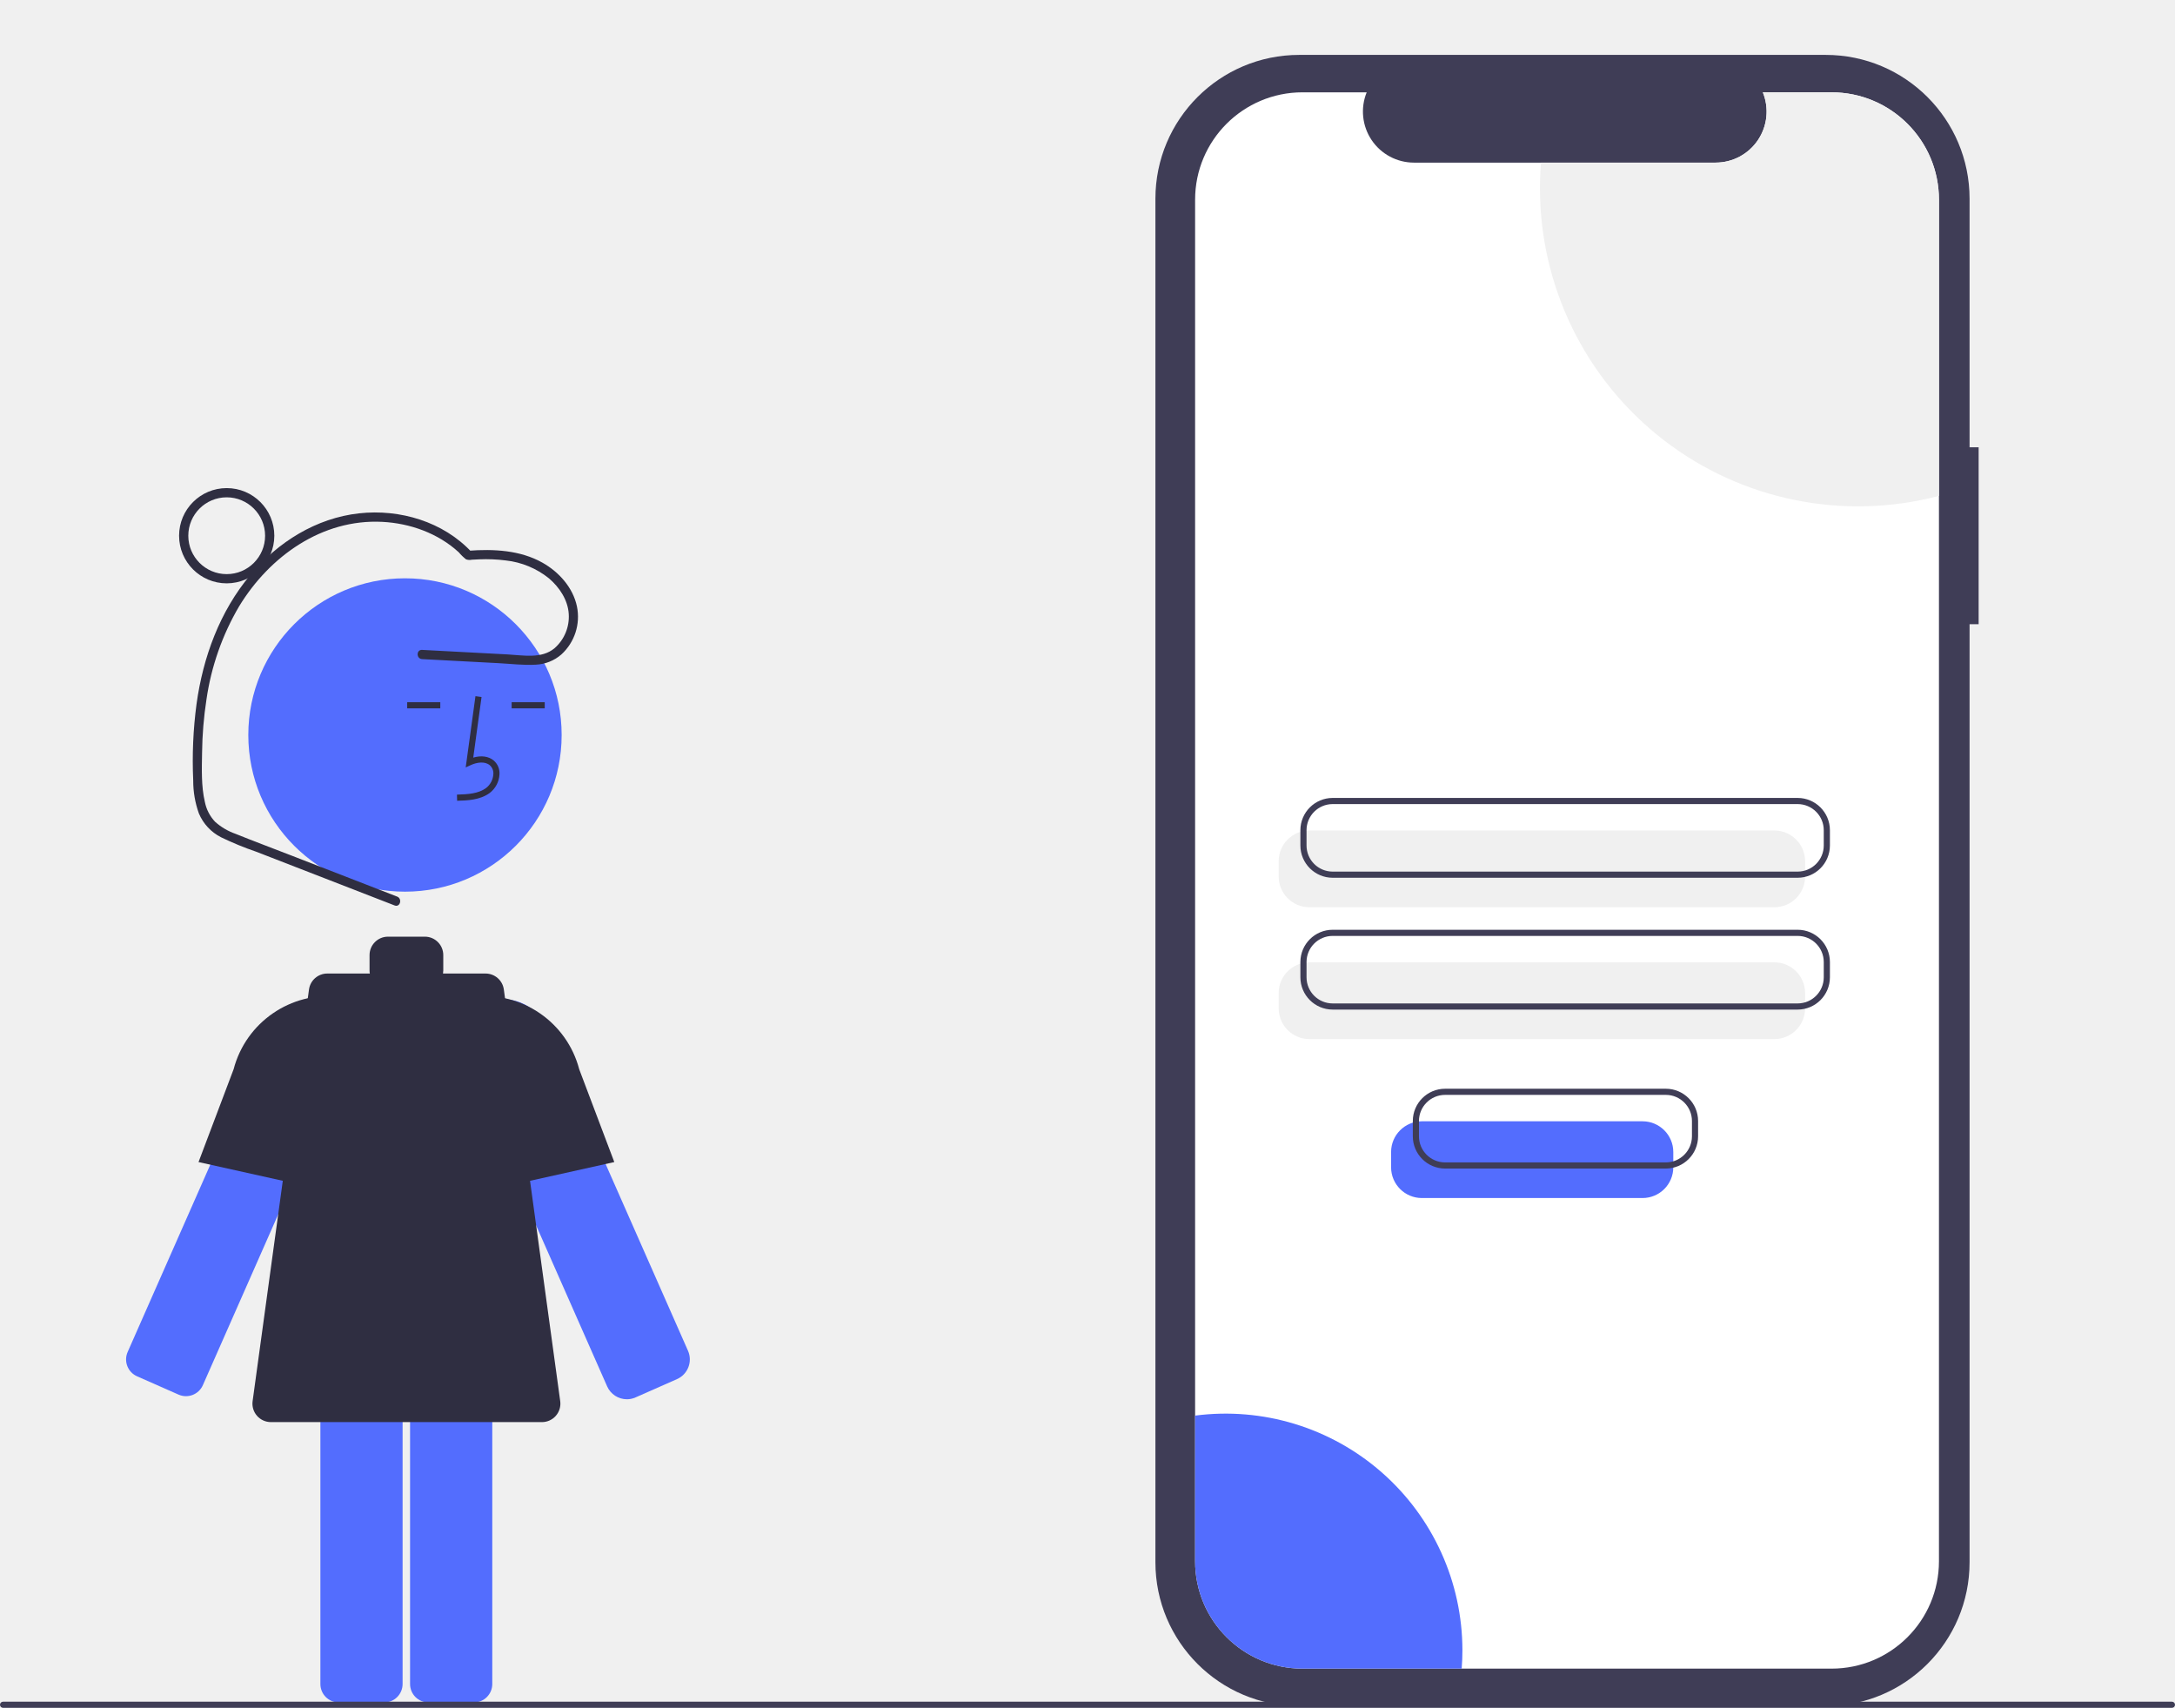
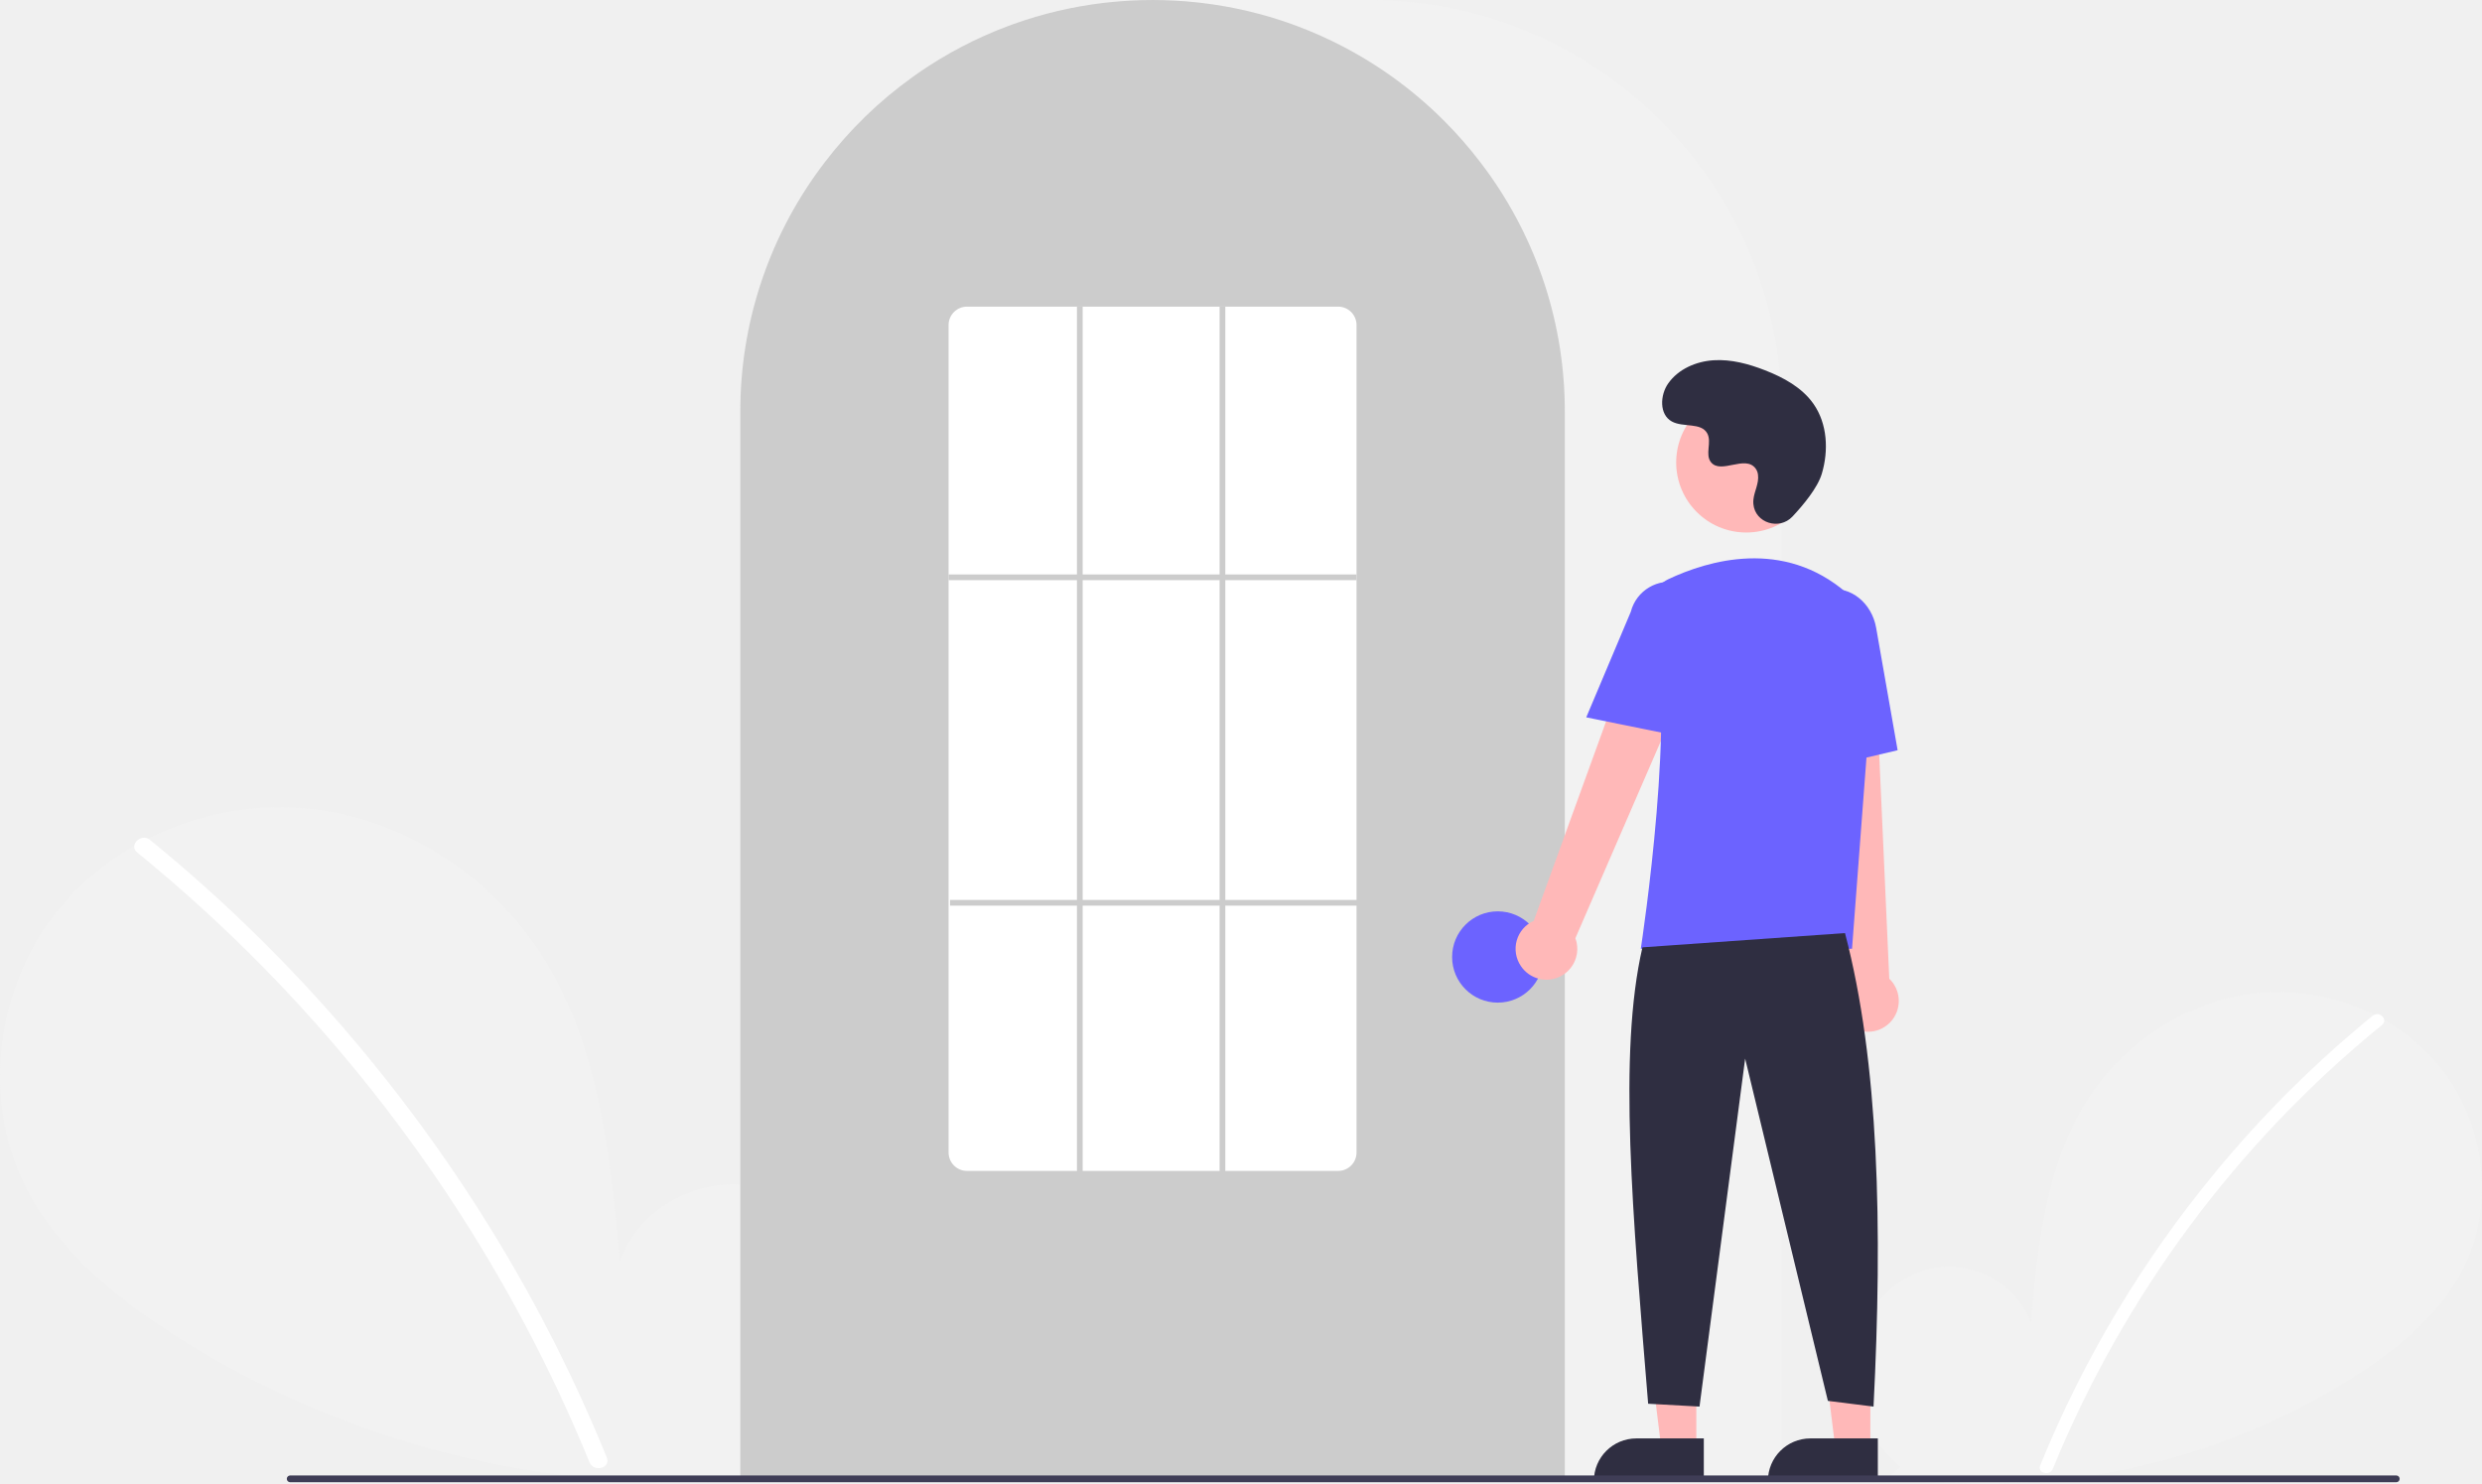
- <svg xmlns="http://www.w3.org/2000/svg" id="b69e4d7e-41e9-4b98-8574-fc2d70ea977b" data-name="Layer 1" width="708" height="555.867" viewBox="0 0 708 555.867">
-   <path id="b10fb2cf-c586-4c5f-9fbf-e678f5ffa3db" data-name="Path 133" d="M890.465,679.515a211.722,211.722,0,0,1-46.196,37.27c-.392.241-.79.467-1.189.7l-27.639-24.463c.29-.27.612-.572.958-.905C836.992,672.563,939.229,535.838,946.042,502.544,945.572,505.317,952.189,614.094,890.465,679.515Z" transform="translate(-246 -172.0663)" fill="#f0f0f0" />
-   <path id="a32c10c7-75df-4179-a648-6a8d2a687209" data-name="Path 134" d="M849.602,721.505c-.523.125-1.054.241-1.588.348l-20.735-18.353c.405-.141.879-.309,1.42-.496,8.897-3.15,35.394-12.66,61.764-23.492,28.334-11.644,56.533-24.8,62.598-33.227C951.76,648.244,911.686,707.622,849.602,721.505Z" transform="translate(-246 -172.0663)" fill="#f0f0f0" />
-   <path d="M890.082,317.646h-2.953V236.753a46.819,46.819,0,0,0-46.819-46.819H668.926a46.819,46.819,0,0,0-46.819,46.819v443.789a46.819,46.819,0,0,0,46.819,46.819H840.31a46.819,46.819,0,0,0,46.819-46.819V375.228h2.953Z" transform="translate(-246 -172.0663)" fill="#3f3d56" />
-   <path d="M877.163,237.074V680.217a34.957,34.957,0,0,1-34.969,34.957H669.984a34.954,34.954,0,0,1-34.957-34.957V237.074a34.954,34.954,0,0,1,34.957-34.957h20.898a16.619,16.619,0,0,0,15.383,22.88h98.181a16.601,16.601,0,0,0,15.384-22.88H842.193A34.957,34.957,0,0,1,877.163,237.074Z" transform="translate(-246 -172.0663)" fill="#fff" />
-   <path d="M823.595,467.355H672.228a10.011,10.011,0,0,1-10-10v-4.978a10.011,10.011,0,0,1,10-10h151.367a10.011,10.011,0,0,1,10,10v4.978A10.011,10.011,0,0,1,823.595,467.355Z" transform="translate(-246 -172.0663)" fill="#f0f0f0" />
-   <path d="M823.595,510.262H672.228a10.011,10.011,0,0,1-10-10v-4.978a10.011,10.011,0,0,1,10-10h151.367a10.011,10.011,0,0,1,10,10v4.978A10.011,10.011,0,0,1,823.595,510.262Z" transform="translate(-246 -172.0663)" fill="#f0f0f0" />
-   <path d="M831.166,457.759H679.8a10.512,10.512,0,0,1-10.5-10.5v-4.978a10.512,10.512,0,0,1,10.5-10.5h151.367a10.512,10.512,0,0,1,10.5,10.5v4.978A10.512,10.512,0,0,1,831.166,457.759Zm-151.367-23.978a8.51,8.51,0,0,0-8.5,8.5v4.978a8.51,8.51,0,0,0,8.5,8.5h151.367a8.51,8.51,0,0,0,8.5-8.5v-4.978a8.51,8.51,0,0,0-8.5-8.5Z" transform="translate(-246 -172.0663)" fill="#3f3d56" />
-   <path d="M831.166,500.666H679.8a10.512,10.512,0,0,1-10.5-10.5V485.189a10.512,10.512,0,0,1,10.5-10.5h151.367a10.512,10.512,0,0,1,10.5,10.5v4.978A10.512,10.512,0,0,1,831.166,500.666ZM679.8,476.689a8.51,8.51,0,0,0-8.5,8.5v4.978a8.51,8.51,0,0,0,8.5,8.5h151.367a8.51,8.51,0,0,0,8.5-8.5V485.189a8.51,8.51,0,0,0-8.5-8.5Z" transform="translate(-246 -172.0663)" fill="#3f3d56" />
-   <path d="M877.163,237.074V333.464A103.539,103.539,0,0,1,747.28,233.389q0-4.24.341-8.392h56.826a16.601,16.601,0,0,0,15.384-22.88H842.193A34.957,34.957,0,0,1,877.163,237.074Z" transform="translate(-246 -172.0663)" fill="#f0f0f0" />
-   <path d="M722.041,709.154c0,2.032-.076,4.038-.24,6.02H669.984a34.954,34.954,0,0,1-34.957-34.957v-47.4a77.073,77.073,0,0,1,87.013,76.337Z" transform="translate(-246 -172.0663)" fill="#536dfe" />
-   <path d="M304.121,625.985a6.007,6.007,0,0,0,7.911-3.067l46.679-105.794a13.379,13.379,0,0,0-17.077-17.876h-0a13.199,13.199,0,0,0-6.75,5.78,13.649,13.649,0,0,0-.654,1.293l-46.679,105.794a6,6,0,0,0,3.067,7.912Z" transform="translate(-246 -172.0663)" fill="#536dfe" />
-   <path d="M356.795,560.557l-46.172-10.261,11.428-30.232a31.95,31.95,0,0,1,34.299-23.628l.445.049Z" transform="translate(-246 -172.0663)" fill="#2f2e41" />
-   <path d="M450.055,627.498a7.028,7.028,0,0,1-6.412-4.177L396.964,517.527a14.381,14.381,0,0,1,25.609-12.997v-0a14.618,14.618,0,0,1,.703,1.388l46.679,105.794a7,7,0,0,1-3.579,9.23l-13.961,6.16-.007-.016A6.944,6.944,0,0,1,450.055,627.498Z" transform="translate(-246 -172.0663)" fill="#536dfe" />
-   <path d="M385.485,591.169a6.007,6.007,0,0,0-6,6V720.183a6.007,6.007,0,0,0,6,6H400.245a6.007,6.007,0,0,0,6-6V597.169a6.007,6.007,0,0,0-6-6Z" transform="translate(-246 -172.0663)" fill="#536dfe" />
-   <path d="M356.293,591.169a6.007,6.007,0,0,0-6,6V720.183a6.007,6.007,0,0,0,6,6h14.76a6.007,6.007,0,0,0,6-6V597.169a6.007,6.007,0,0,0-6-6Z" transform="translate(-246 -172.0663)" fill="#536dfe" />
-   <circle cx="131.828" cy="239.224" r="51" fill="#536dfe" />
-   <path d="M394.8,432.699c3.306-.092,7.42-.207,10.59-2.522a8.133,8.133,0,0,0,3.2-6.073,5.471,5.471,0,0,0-1.86-4.493c-1.656-1.399-4.073-1.727-6.678-.961l2.699-19.726-1.981-.271L397.596,421.843l1.655-.759c1.918-.88,4.552-1.328,6.188.055a3.515,3.515,0,0,1,1.153,2.896,6.147,6.147,0,0,1-2.381,4.528c-2.467,1.802-5.746,2.034-9.466,2.138Z" transform="translate(-246 -172.0663)" fill="#2f2e41" />
-   <rect x="166.55" y="228.559" width="10.772" height="2" fill="#2f2e41" />
-   <rect x="132.55" y="228.559" width="10.772" height="2" fill="#2f2e41" />
-   <path d="M428.362,628.119l-18.356-134a6,6,0,0,0-5.945-5.186H390.205a6.025,6.025,0,0,0,.09-1v-5a6,6,0,0,0-6-6h-12a6,6,0,0,0-6,6v5a6.025,6.025,0,0,0,.09,1H352.53a6,6,0,0,0-5.945,5.186l-18.356,134a6,6,0,0,0,5.944,6.814h88.244A6,6,0,0,0,428.362,628.119Z" transform="translate(-246 -172.0663)" fill="#2f2e41" />
-   <path d="M399.795,560.557V496.486l.445-.049a31.961,31.961,0,0,1,34.315,23.68l11.411,30.18Z" transform="translate(-246 -172.0663)" fill="#2f2e41" />
-   <path d="M375.26,463.882l-35.275-13.692c-5.768-2.239-11.569-4.41-17.307-6.726a19.726,19.726,0,0,1-6.662-3.926,13.09,13.09,0,0,1-3.321-6.427c-1.223-5.171-1.002-10.825-.915-16.102a122.699,122.699,0,0,1,1.422-17.241,83.286,83.286,0,0,1,10.65-30.38c9.893-16.232,26.937-28.444,46.543-27.469,9.077.451,18.206,3.708,24.949,9.914a15.751,15.751,0,0,0,2.355,2.282,3.268,3.268,0,0,0,1.876.126q1.234-.079,2.471-.121a51.043,51.043,0,0,1,8.566.359,27.121,27.121,0,0,1,14.13,5.867c3.37,2.899,6.112,6.992,6.395,11.54a13.66,13.66,0,0,1-4.614,11.151c-4.209,3.547-10.213,2.3-15.261,2.033l-18.494-.98-9.37-.496c-1.929-.102-1.924,2.898,0,3l24.905,1.319c4.002.212,8.127.732,12.132.492a13.574,13.574,0,0,0,8.333-3.352,16.628,16.628,0,0,0,5.037-15.601c-1.284-6.138-5.852-11.215-11.207-14.235-7.286-4.11-15.988-4.504-24.141-3.896l1.061.439c-9.222-9.898-23.349-14.077-36.61-12.615-14.002,1.544-26.456,9.356-35.404,20.038-9.976,11.909-15.413,26.76-17.527,42.03a139.839,139.839,0,0,0-1.082,24.88,31.35,31.35,0,0,0,1.852,10.751,15.39,15.39,0,0,0,7.225,7.746,103.398,103.398,0,0,0,11.468,4.711L342.436,454.344l25.528,9.909,6.498,2.522c1.801.699,2.581-2.201.798-2.893Z" transform="translate(-246 -172.0663)" fill="#2f2e41" />
-   <path d="M319.795,361.934a15.5,15.5,0,1,1,15.5-15.5A15.517,15.517,0,0,1,319.795,361.934Zm0-28a12.5,12.5,0,1,0,12.5,12.5A12.514,12.514,0,0,0,319.795,333.934Z" transform="translate(-246 -172.0663)" fill="#2f2e41" />
-   <rect x="528.177" y="440.815" width="42.237" height="42.237" transform="translate(147.6141 -410.7547) rotate(37.40978)" fill="#f0f0f0" />
-   <path d="M389.295,228.934a33.949,33.949,0,0,1,27.277,13.702l19.59-25.614-58.779-44.956-44.956,58.779,25.333,19.376A34.003,34.003,0,0,1,389.295,228.934Z" transform="translate(-246 -172.0663)" fill="#f0f0f0" />
-   <path d="M953,727.934H247a1,1,0,0,1,0-2H953a1,1,0,0,1,0,2Z" transform="translate(-246 -172.0663)" fill="#3f3d56" />
-   <path d="M780.687,562.003H708.825a10.011,10.011,0,0,1-10-10v-4.978a10.011,10.011,0,0,1,10-10h71.862a10.011,10.011,0,0,1,10,10v4.978A10.011,10.011,0,0,1,780.687,562.003Z" transform="translate(-246 -172.0663)" fill="#536dfe" />
-   <path d="M788.259,552.407H716.397a10.512,10.512,0,0,1-10.5-10.5v-4.978a10.512,10.512,0,0,1,10.5-10.5h71.862a10.512,10.512,0,0,1,10.5,10.5v4.978A10.512,10.512,0,0,1,788.259,552.407Zm-71.862-23.978a8.51,8.51,0,0,0-8.5,8.5v4.978a8.51,8.51,0,0,0,8.5,8.5h71.862a8.51,8.51,0,0,0,8.5-8.5v-4.978a8.51,8.51,0,0,0-8.5-8.5Z" transform="translate(-246 -172.0663)" fill="#3f3d56" />
+ <svg xmlns="http://www.w3.org/2000/svg" id="b368e7d6-7c4a-408c-9a35-0514749a7e1a" data-name="Layer 1" width="870" height="520.139" viewBox="0 0 870 520.139">
+   <path d="M831.092,704.187c-11.138-9.412-17.904-24.28-16.13-38.754s12.764-27.78,27.018-30.854,30.504,5.435,34.834,19.359c2.383-26.846,5.129-54.818,19.402-77.68,12.924-20.701,35.309-35.514,59.569-38.164s49.803,7.359,64.933,26.507,18.835,46.985,8.238,68.969c-7.806,16.195-22.188,28.247-37.257,38.052a240.452,240.452,0,0,1-164.454,35.977Z" transform="translate(-165 -189.9307)" fill="#f2f2f2" />
+   <path d="M996.728,546.01a393.414,393.414,0,0,0-54.826,54.442,394.561,394.561,0,0,0-61.752,103.194c-1.112,2.725,3.313,3.911,4.412,1.216A392.342,392.342,0,0,1,999.963,549.245c2.284-1.86-.97-5.08-3.236-3.236Z" transform="translate(-165 -189.9307)" fill="#fff" />
+   <path d="M445.067,701.63c15.299-12.927,24.591-33.348,22.154-53.228s-17.531-38.156-37.11-42.377-41.897,7.464-47.844,26.59c-3.273-36.873-7.044-75.292-26.648-106.693-17.751-28.433-48.497-48.778-81.818-52.418s-68.404,10.107-89.185,36.407-25.869,64.535-11.315,94.729c10.722,22.243,30.475,38.797,51.172,52.264,66.03,42.965,147.939,60.884,225.877,49.415" transform="translate(-165 -189.9307)" fill="#f2f2f2" />
+   <path d="M217.567,484.373a540.355,540.355,0,0,1,75.304,74.777A548.076,548.076,0,0,1,352.257,647.04a545.835,545.835,0,0,1,25.43,53.846c1.527,3.743-4.55,5.372-6.06,1.671a536.36,536.36,0,0,0-49.009-92.727A539.734,539.734,0,0,0,256.889,528.632a538.441,538.441,0,0,0-43.766-39.815c-3.138-2.555,1.332-6.978,4.444-4.444Z" transform="translate(-165 -189.9307)" fill="#fff" />
+   <path d="M789.5,708.931h-365v-374.5c0-79.678,64.822-144.5,144.5-144.5h76c79.677,0,144.5,64.822,144.5,144.5Z" transform="translate(-165 -189.9307)" fill="#f2f2f2" />
+   <path d="M713.5,708.931h-289v-374.5a143.382,143.382,0,0,1,27.596-84.944c.664-.905,1.326-1.798,2.009-2.681a144.466,144.466,0,0,1,30.754-29.851c.66-.48,1.322-.952,1.994-1.423a144.16,144.16,0,0,1,31.472-16.459c.661-.25,1.334-.501,2.007-.742a144.02,144.02,0,0,1,31.108-7.336c.658-.09,1.333-.16,2.008-.23a146.288,146.288,0,0,1,31.105,0c.673.07,1.349.141,2.014.231a143.995,143.995,0,0,1,31.1,7.335c.673.241,1.346.492,2.009.743a143.799,143.799,0,0,1,31.106,16.216c.672.461,1.344.933,2.006,1.405a145.987,145.987,0,0,1,18.384,15.564,144.305,144.305,0,0,1,12.724,14.551c.681.88,1.343,1.773,2.005,2.677A143.382,143.382,0,0,1,713.5,334.431Z" transform="translate(-165 -189.9307)" fill="#ccc" />
+   <circle cx="525" cy="335.5" r="16" fill="#6c63ff" />
+   <polygon points="594.599 507.783 582.339 507.783 576.506 460.495 594.601 460.496 594.599 507.783" fill="#ffb8b8" />
+   <path d="M573.582,504.28h23.644a0,0,0,0,1,0,0v14.887a0,0,0,0,1,0,0H558.695a0,0,0,0,1,0,0v0a14.887,14.887,0,0,1,14.887-14.887Z" fill="#2f2e41" />
+   <polygon points="655.599 507.783 643.339 507.783 637.506 460.495 655.601 460.496 655.599 507.783" fill="#ffb8b8" />
+   <path d="M634.582,504.28h23.644a0,0,0,0,1,0,0v14.887a0,0,0,0,1,0,0H619.695a0,0,0,0,1,0,0v0a14.887,14.887,0,0,1,14.887-14.887Z" fill="#2f2e41" />
+   <path d="M698.098,528.6a10.743,10.743,0,0,1,4.511-15.843l41.676-114.867L764.791,409.082,717.206,518.853a10.801,10.801,0,0,1-19.109,9.748Z" transform="translate(-165 -189.9307)" fill="#ffb8b8" />
+   <path d="M814.336,550.184a10.743,10.743,0,0,1-2.893-16.217L798.533,412.458l23.338,1.066L827.236,533.045a10.801,10.801,0,0,1-12.9,17.139Z" transform="translate(-165 -189.9307)" fill="#ffb8b8" />
+   <circle cx="612.106" cy="162.123" r="24.561" fill="#ffb8b8" />
+   <path d="M814.18,522.549H740.133l.089-.576c.133-.861,13.197-86.439,3.562-114.436a11.813,11.813,0,0,1,6.069-14.584h0c13.772-6.485,40.208-14.471,62.52,4.909a28.234,28.234,0,0,1,9.459,23.396Z" transform="translate(-165 -189.9307)" fill="#6c63ff" />
+   <path d="M754.354,448.181,721.018,441.418l15.626-37.03a13.997,13.997,0,0,1,27.106,6.998Z" transform="translate(-165 -189.9307)" fill="#6c63ff" />
+   <path d="M797.05,460.739l-2.004-45.941c-1.52-8.636,3.424-16.8,11.027-18.135,7.605-1.33,15.032,4.66,16.558,13.36l7.533,42.928Z" transform="translate(-165 -189.9307)" fill="#6c63ff" />
+   <path d="M811.716,517.049c11.915,45.377,13.214,103.069,10,166l-16-2-29-120-16,122-18-1c-5.377-66.03-10.613-122.715-2-160Z" transform="translate(-165 -189.9307)" fill="#2f2e41" />
+   <path d="M793.289,371.035c-4.582,4.881-13.091,2.261-13.688-4.407a8.055,8.055,0,0,1,.01-1.556c.308-2.954,2.015-5.635,1.606-8.754a4.59,4.59,0,0,0-.84-2.149c-3.651-4.889-12.222,2.187-15.668-2.239-2.113-2.714.371-6.987-1.251-10.021-2.14-4.004-8.479-2.029-12.454-4.221-4.423-2.439-4.158-9.225-1.247-13.353,3.551-5.034,9.776-7.72,15.923-8.107s12.253,1.275,17.992,3.511c6.521,2.541,12.988,6.054,17.001,11.788,4.88,6.973,5.35,16.348,2.909,24.502C802.098,360.99,797.031,367.049,793.289,371.035Z" transform="translate(-165 -189.9307)" fill="#2f2e41" />
+   <path d="M1004.982,709.574h-738.294a1.191,1.191,0,0,1,0-2.381h738.294a1.191,1.191,0,0,1,0,2.381Z" transform="translate(-165 -189.9307)" fill="#3f3d56" />
+   <path d="M634,600.431H504a6.465,6.465,0,0,1-6.5-6.415V303.846a6.465,6.465,0,0,1,6.5-6.415H634a6.465,6.465,0,0,1,6.5,6.415V594.015A6.465,6.465,0,0,1,634,600.431Z" transform="translate(-165 -189.9307)" fill="#fff" />
+   <rect x="332.5" y="201.39" width="143" height="2" fill="#ccc" />
+   <rect x="333" y="315.5" width="143" height="2" fill="#ccc" />
+   <rect x="377.5" y="107.5" width="2" height="304" fill="#ccc" />
+   <rect x="427.5" y="107.5" width="2" height="304" fill="#ccc" />
</svg>
